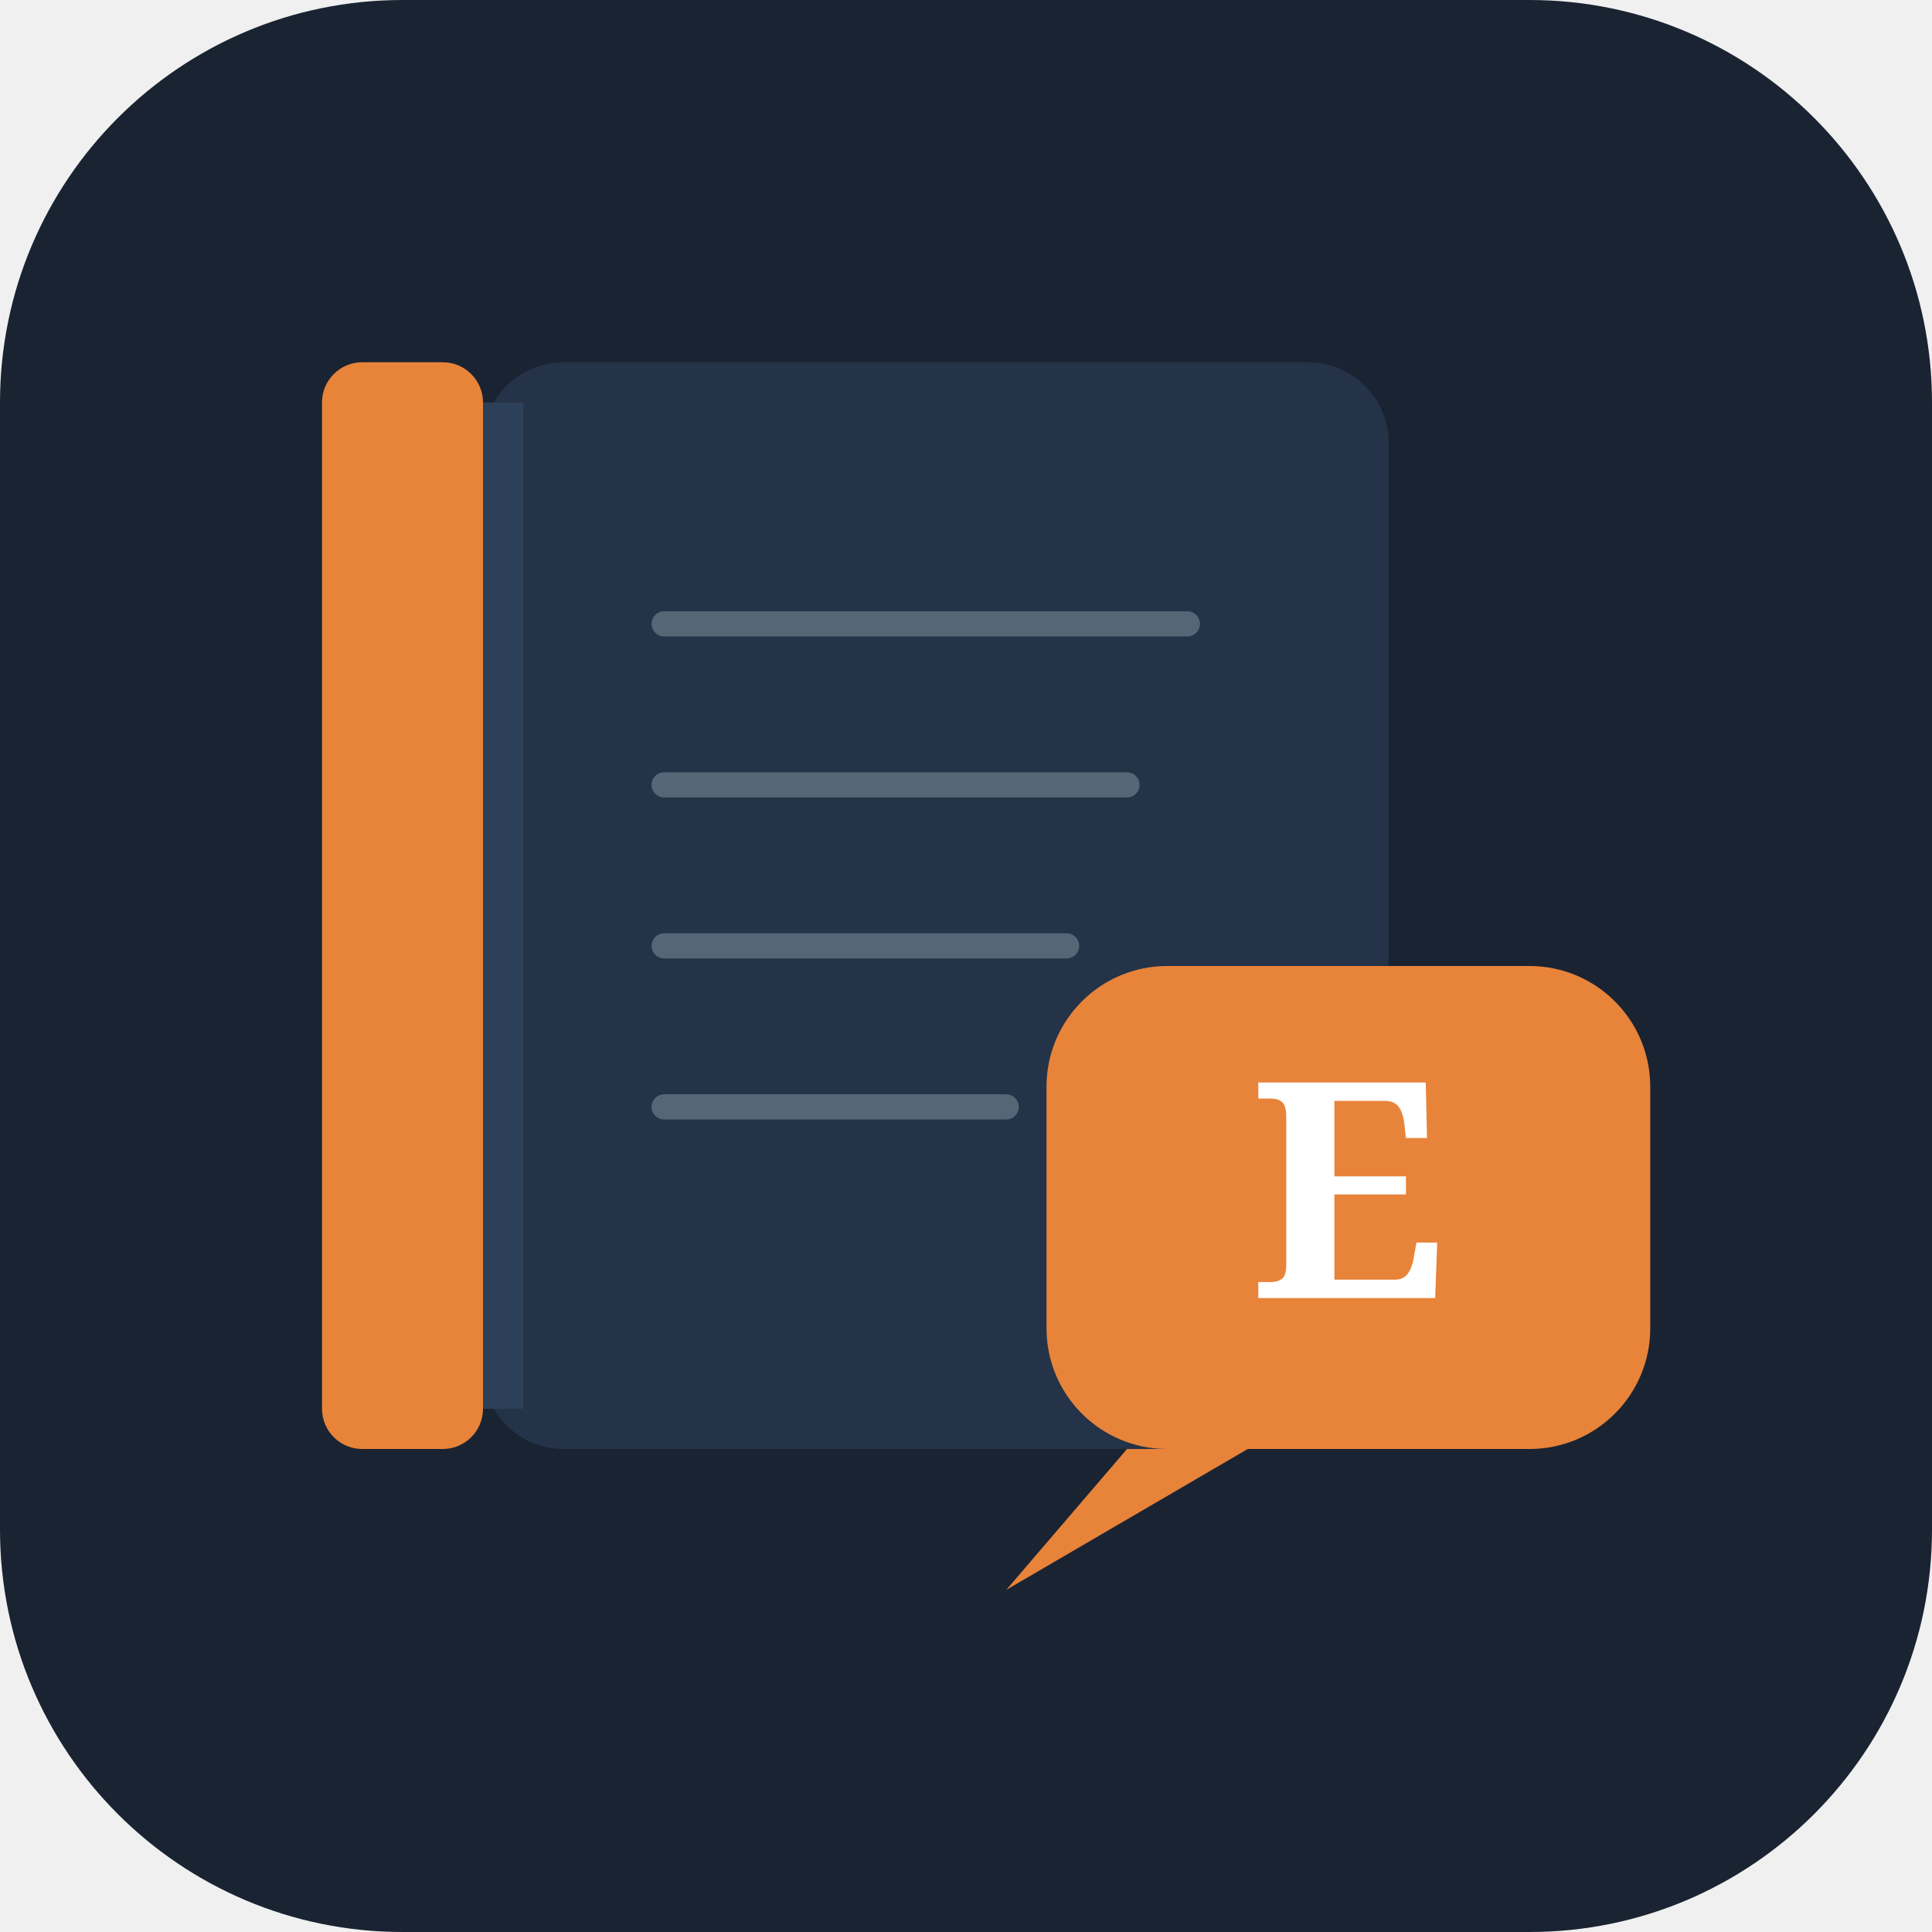
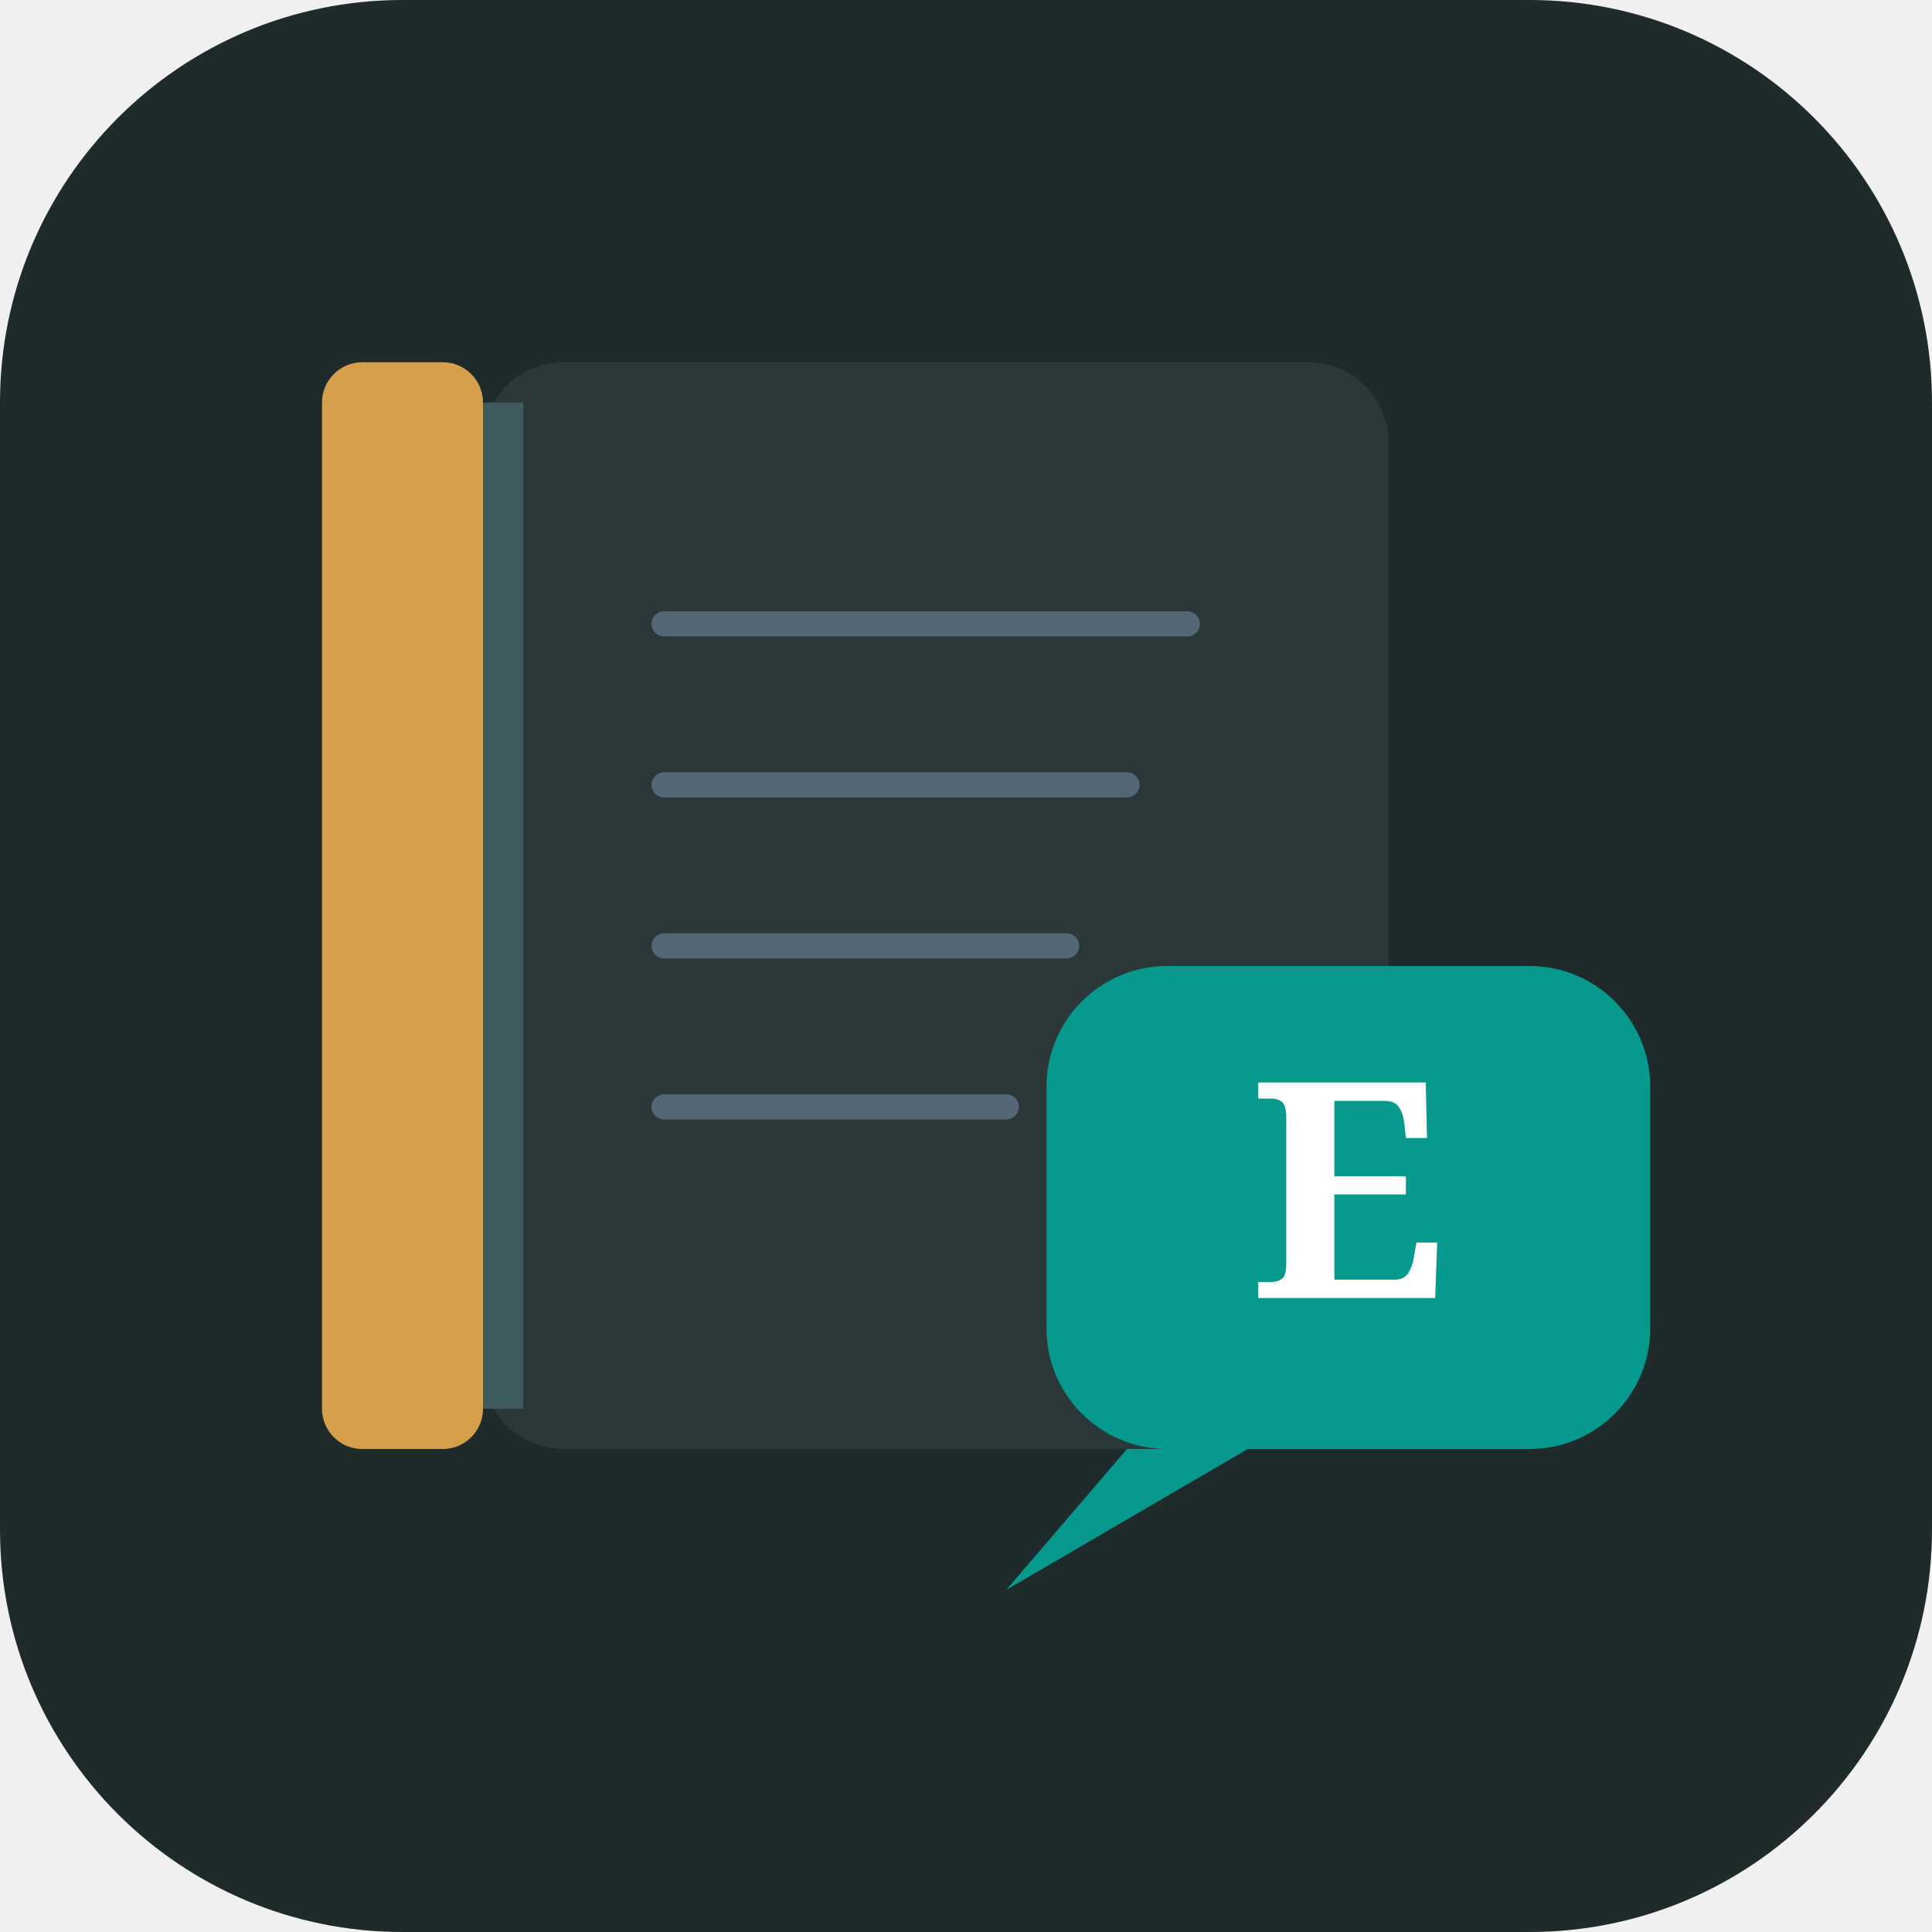
<svg xmlns="http://www.w3.org/2000/svg" viewBox="0 0 192 192">
-   <rect width="192" height="192" rx="40" fill="#1a2332" />
-   <rect x="32" y="36" width="16" height="108" rx="4" fill="#e8833a" />
-   <rect x="48" y="36" width="90" height="108" rx="8" fill="#243347" />
-   <rect x="48" y="40" width="4" height="100" fill="#2d4059" />
+   <rect width="192" height="192" rx="40" fill="#1F2A2B" />
+   <rect x="32" y="36" width="16" height="108" rx="4" fill="#D4A04A" />
+   <rect x="48" y="36" width="90" height="108" rx="8" fill="#2A3838" />
+   <rect x="48" y="40" width="4" height="100" fill="#3F5A5C" />
  <line x1="66" y1="62" x2="118" y2="62" stroke="#556677" stroke-width="2.5" stroke-linecap="round" />
  <line x1="66" y1="78" x2="112" y2="78" stroke="#556677" stroke-width="2.5" stroke-linecap="round" />
  <line x1="66" y1="94" x2="106" y2="94" stroke="#556677" stroke-width="2.5" stroke-linecap="round" />
  <line x1="66" y1="110" x2="100" y2="110" stroke="#556677" stroke-width="2.5" stroke-linecap="round" />
-   <rect x="104" y="96" width="60" height="48" rx="12" fill="#e8833a" />
-   <polygon points="112,144 100,158 124,144" fill="#e8833a" />
+   <rect x="104" y="96" width="60" height="48" rx="12" fill="#069A8E" />
+   <polygon points="112,144 100,158 124,144" fill="#069A8E" />
  <text x="134" y="129" text-anchor="middle" font-size="30" font-family="Georgia, serif" font-weight="bold" fill="#ffffff">E</text>
</svg>
